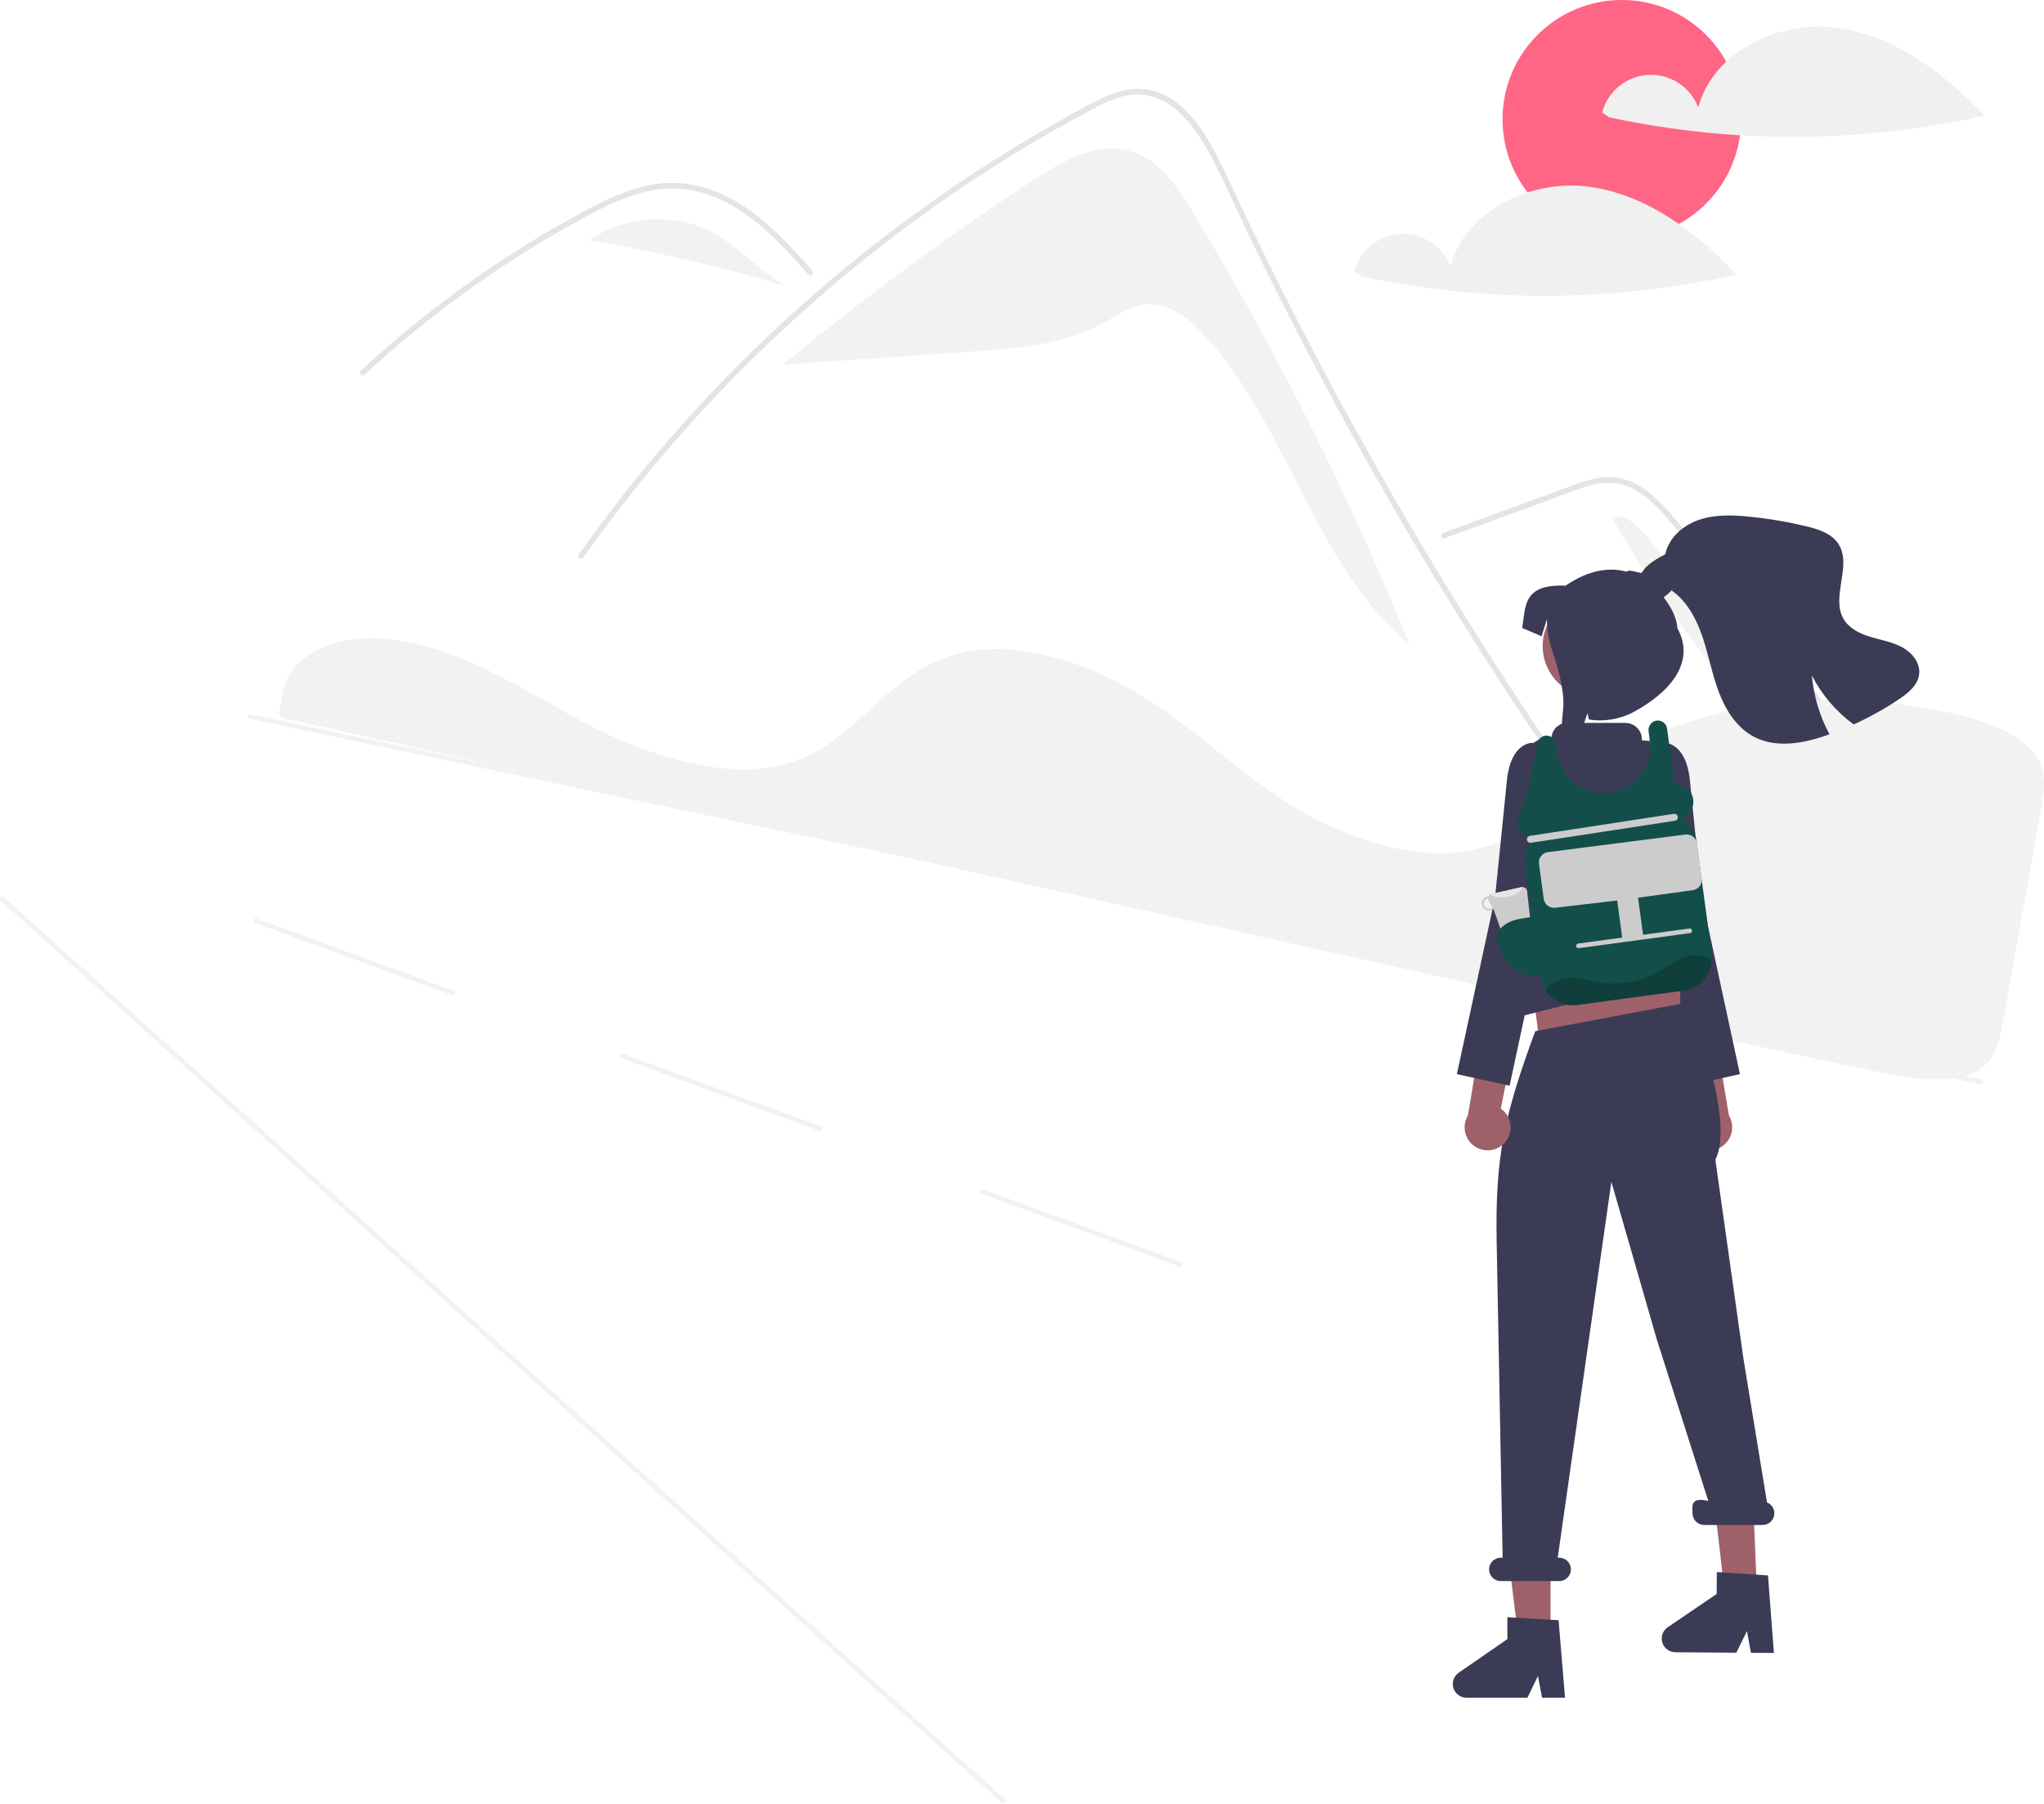
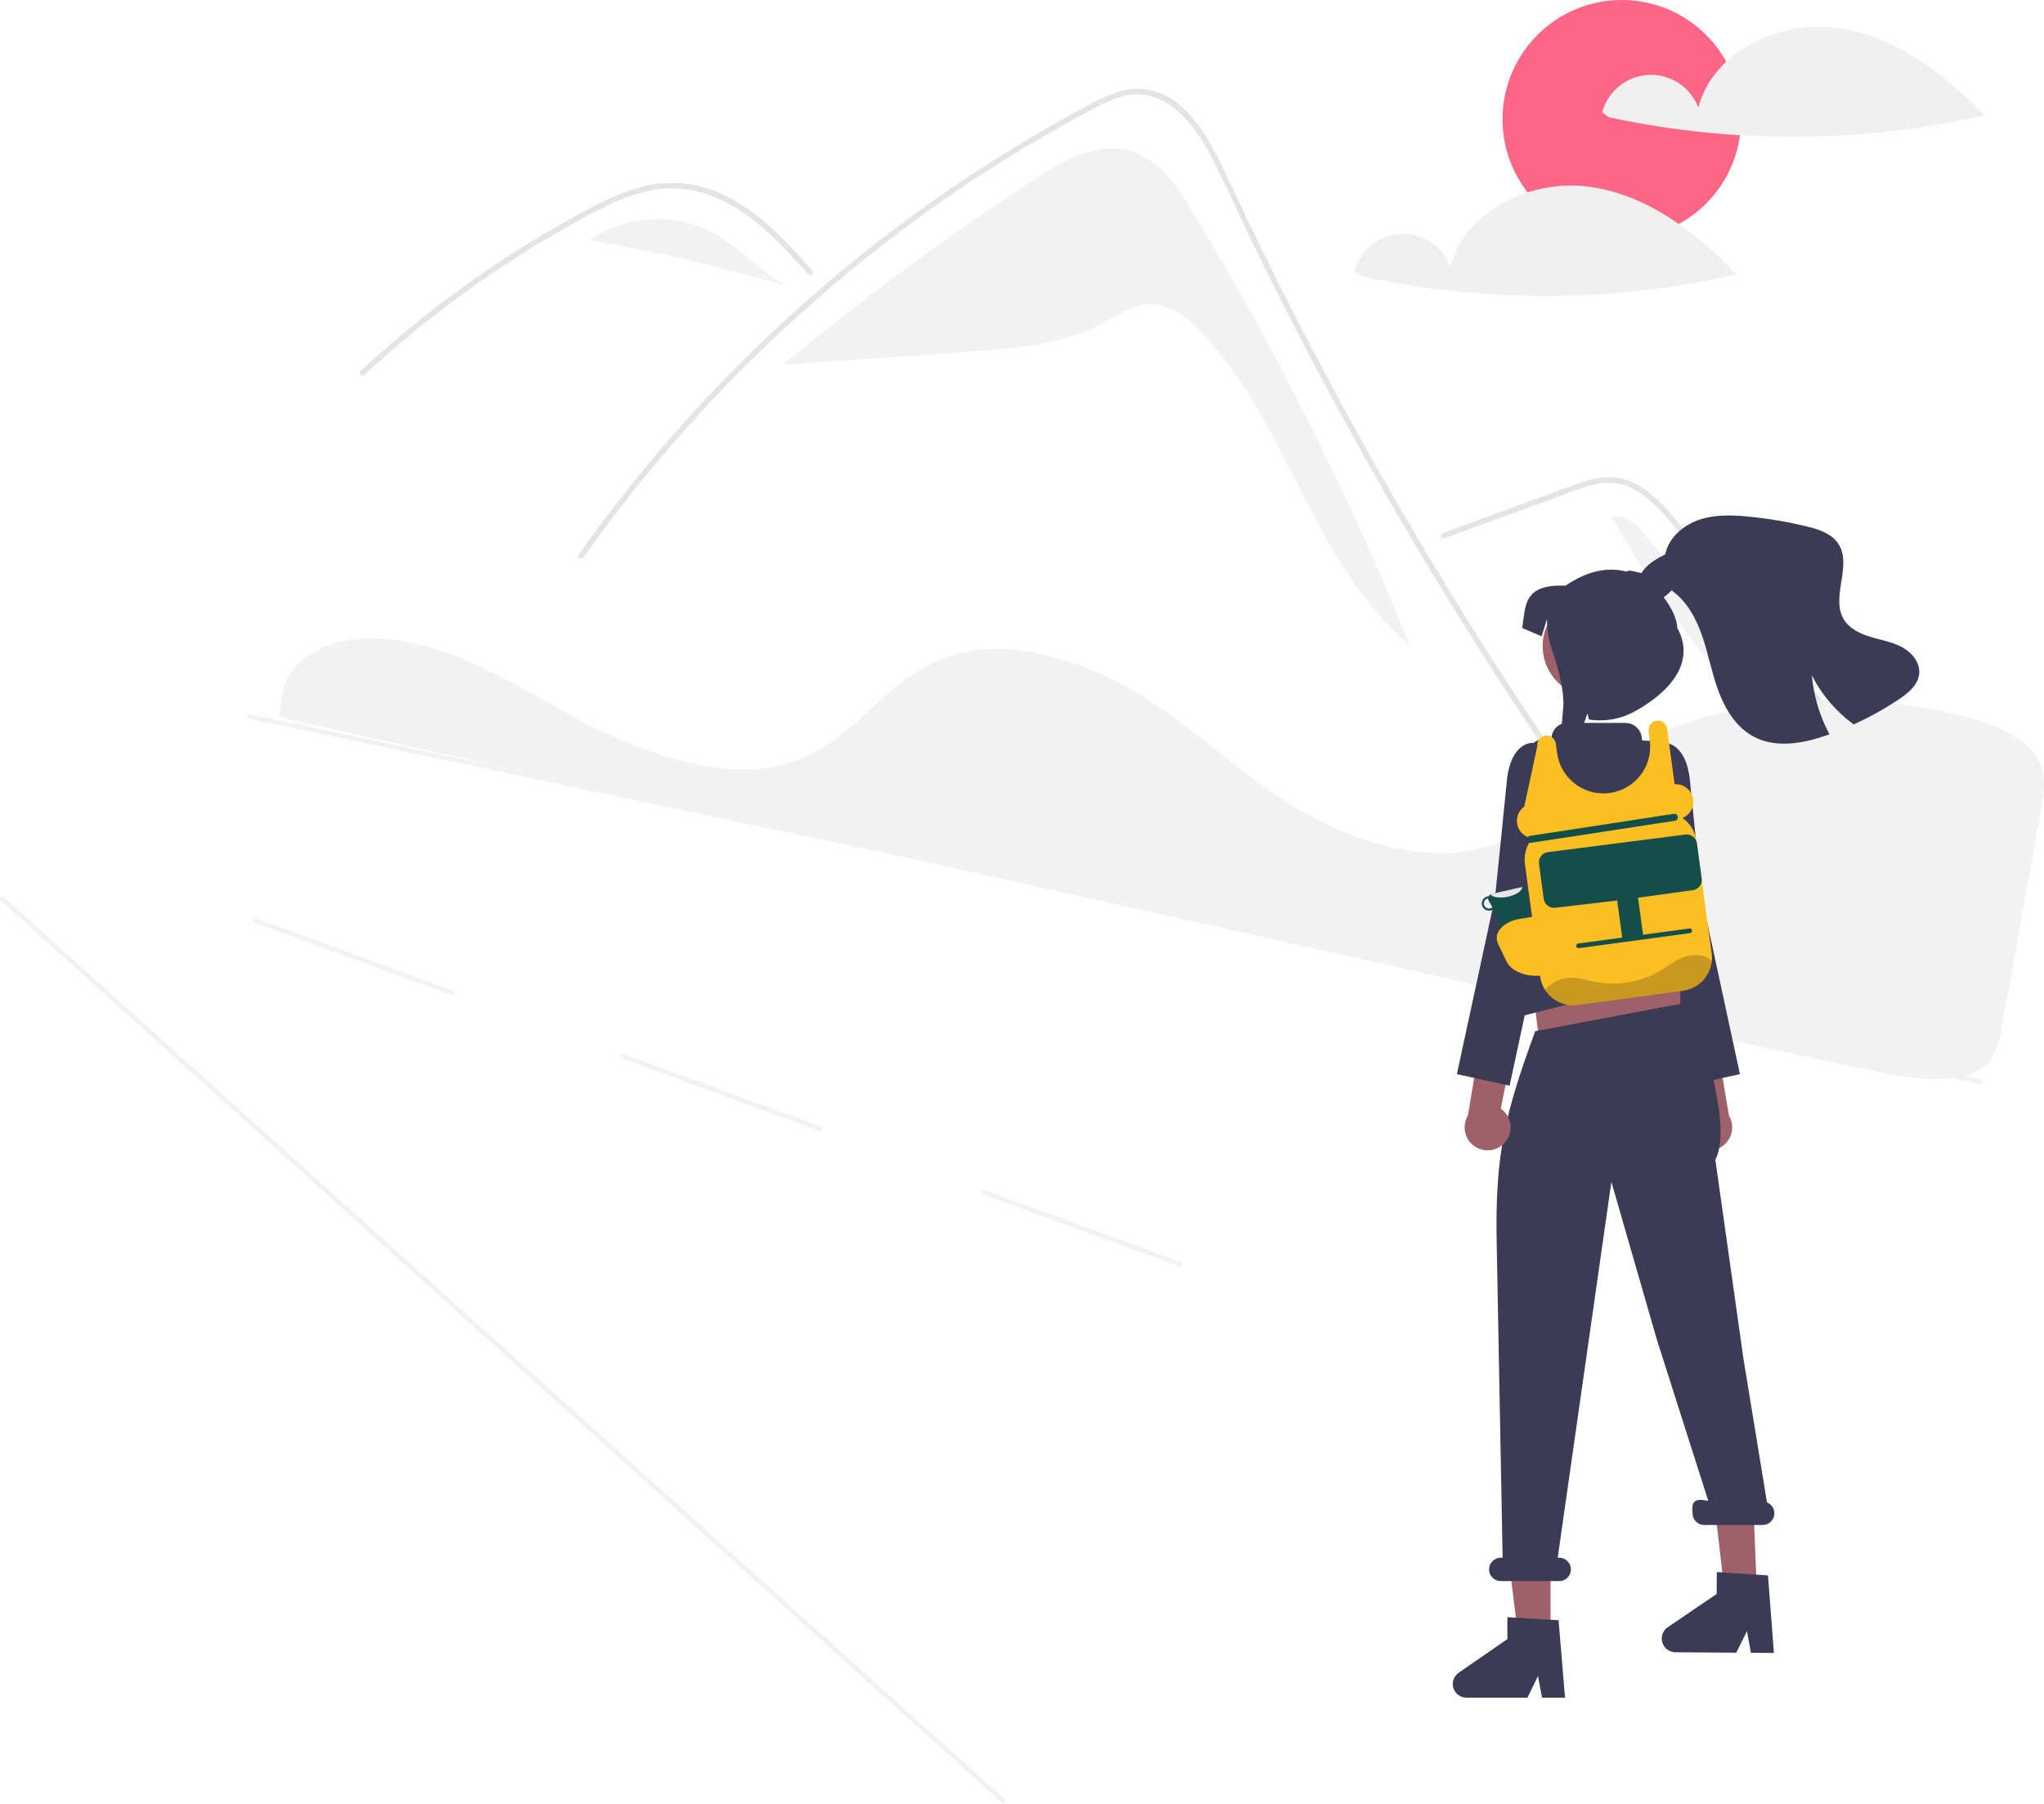
<svg xmlns="http://www.w3.org/2000/svg" data-name="Layer 1" width="874.039" height="771.292" viewBox="0 0 874.039 771.292">
  <path d="M673.062,155.137c-6.611-10.934-14.444-22.608-26.712-26.178-14.207-4.135-28.802,4.079-41.181,12.184a1200.013,1200.013,0,0,0-106.794,78.684l.037.424q39.846-2.748,79.691-5.496c19.192-1.324,39.044-2.83,56.005-11.909,6.436-3.445,12.71-8.047,20.003-8.368,9.061-.398,16.962,5.93,23.17,12.541,36.727,39.109,47.355,98.916,88.558,133.276A1307.621,1307.621,0,0,0,673.062,155.137Z" transform="translate(-162.9803 -64.354)" fill="#f2f2f2" />
  <path d="M898.816,486.852c-4.061-5.128-5.721-6.33-9.727-11.505Q840.159,412.063,797.108,344.504q-29.241-45.883-55.583-93.529-12.541-22.651-24.394-45.658-9.198-17.839-17.985-35.891c-1.675-3.437-3.303-6.891-4.923-10.352-3.817-8.139-7.563-16.318-11.585-24.346-4.583-9.151-10.162-18.744-18.578-24.891a25.346,25.346,0,0,0-13.204-5.081c-6.851-.443-13.173,2.386-19.115,5.476a615.324,615.324,0,0,0-120.996,83.438A629.917,629.917,0,0,0,412.444,302.789c-.869,1.241-2.924.055-2.047-1.193q5.18-7.325,10.565-14.492A633.399,633.399,0,0,1,582.67,136.269q15.73-10.194,32.051-19.431c5.484-3.106,10.992-6.171,16.594-9.048,5.492-2.821,11.324-5.358,17.598-5.452,21.351-.332,32.407,23.848,40,40.119q3.58,7.681,7.246,15.314,13.856,28.981,28.779,57.432,9.21,17.566,18.823,34.927,29.917,54.062,63.596,105.935c29.743,45.808,59.25,86.275,93.134,129.112C901.424,486.362,899.756,488.053,898.816,486.852Z" transform="translate(-162.9803 -64.354)" fill="#e4e4e4" />
  <path d="M508.636,181.73c-1.24-1.383-2.473-2.766-3.722-4.149-9.846-10.889-20.411-21.652-33.931-27.894a49.228,49.228,0,0,0-20.624-4.781c-7.38.024-14.595,1.96-21.414,4.67-3.224,1.288-6.377,2.75-9.482,4.307-3.548,1.786-7.033,3.69-10.502,5.61q-9.767,5.405-19.281,11.284-18.93,11.699-36.674,25.184-9.198,6.993-18.017,14.445-8.202,6.922-16.073,14.216c-1.122,1.035-2.797-.64-1.675-1.675,1.383-1.288,2.782-2.568,4.18-3.832q5.927-5.358,12.043-10.51,11.153-9.411,22.884-18.096,18.242-13.513,37.74-25.192,9.743-5.832,19.755-11.174c2.015-1.075,4.054-2.126,6.116-3.121a97.502,97.502,0,0,1,14.54-5.919,51.724,51.724,0,0,1,21.96-2.157,57.173,57.173,0,0,1,20.261,7.009c13.275,7.42,23.572,18.894,33.591,30.091C511.323,181.184,509.655,182.867,508.636,181.73Z" transform="translate(-162.9803 -64.354)" fill="#e4e4e4" />
  <path d="M780.643,294.569l31.811-11.635L828.249,277.157c5.144-1.881,10.276-4.023,15.593-5.37a24.6,24.6,0,0,1,14.114.18,32.529,32.529,0,0,1,11.008,6.824,89.337,89.337,0,0,1,9.029,9.642c3.439,4.133,6.827,8.308,10.23,12.47q21.068,25.765,41.86,51.755,20.792,25.989,41.306,52.198,20.564,26.274,40.845,52.767,2.484,3.246,4.965,6.494c.914,1.196,2.973.017,2.047-1.196q-20.431-26.76-41.147-53.3-20.767-26.604-41.82-52.982-21.053-26.378-42.391-52.527-5.316-6.515-10.649-13.015c-2.999-3.655-5.965-7.35-9.254-10.753-6.039-6.245-13.583-11.764-22.614-11.914-5.31-.088-10.448,1.597-15.381,3.381-5.318,1.924-10.624,3.884-15.935,5.826l-32.034,11.716-8.008,2.929c-1.421.52-.807,2.812.63,2.286Z" transform="translate(-162.9803 -64.354)" fill="#e4e4e4" />
  <path d="M466.796,163.388c-16.166-8.308-36.868-6.681-51.723,3.699a737.726,737.726,0,0,1,83.932,19.589C487.555,179.967,478.599,169.455,466.796,163.388Z" transform="translate(-162.9803 -64.354)" fill="#f2f2f2" />
  <path d="M414.914,167.059l-3.112,2.53c1.053-.885,2.147-1.715,3.271-2.501C415.02,167.078,414.967,167.068,414.914,167.059Z" transform="translate(-162.9803 -64.354)" fill="#f2f2f2" />
  <path d="M867.766,294.685c-3.131-3.812-6.517-7.803-11.201-9.351l-4.373.172A496.015,496.015,0,0,0,984.306,436.543Q926.036,365.614,867.766,294.685Z" transform="translate(-162.9803 -64.354)" fill="#f2f2f2" />
  <path d="M667.565,606.081a.992.992,0,0,1-.345-.062l-84.261-30.953a1.0 1,0,0,1,.689-1.877L667.91,604.142a1.0 1,0,0,1-.345,1.938Z" transform="translate(-162.9803 -64.354)" fill="#f2f2f2" />
  <path d="M513.565,548.081a.992.992,0,0,1-.345-.062l-84.261-30.953a1.0 1,0,0,1,.689-1.877L513.91,546.142a1.0 1,0,0,1-.345,1.938Z" transform="translate(-162.9803 -64.354)" fill="#f2f2f2" />
  <path d="M356.565,490.081a.992.992,0,0,1-.345-.062l-84.261-30.953a1.0 1,0,1,1,.689-1.877L356.91,488.142a1.0 1,0,0,1-.345,1.938Z" transform="translate(-162.9803 -64.354)" fill="#f2f2f2" />
  <path d="M340.778,339.738c-3.513-.785-7.07-1.405-10.583-1.837l-.511-.063c-23.321-2.777-43.01,6.958-45.796,22.645l-.495,2.838c-.309,1.795-.643,3.725-1.04,5.86-.192,1.054.867,2.132,2.407,2.476L845.649,497.037c39.607,8.564,79.087,17.024,117.337,25.144a177.652,177.652,0,0,0,21.711,3.511c10.927.926,18.927-.293,24.46-3.725l.001 0c6.877-4.253,8.607-11.157,10.019-19.078,2.846-15.997,5.877-32.793,8.897-49.538,2.661-14.758,5.316-29.477,7.832-43.574,1.478-8.369,2.281-15.869-2.879-22.891-5.596-7.598-17.581-13.494-35.623-17.527-.218-.049-.434-.097-.655-.145-56.592-12.407-117.619-2.55-151.854,24.53-3.942,3.118-7.734,6.553-11.401,9.875a158.915,158.915,0,0,1-17.302,14.232,66.95,66.95,0,0,1-10.666,5.986c-.257.125-.548.255-.851.372-.705.318-1.433.613-2.135.865a62.042,62.042,0,0,1-12.655,3.397l-.431.065c-.326.056-.678.107-1.027.147a68.206,68.206,0,0,1-7.479.589c-10.812.309-22.585-1.669-34.991-5.882a151.752,151.752,0,0,1-32.578-15.751c-10.814-6.914-20.639-14.717-30.141-22.263-4.173-3.316-8.49-6.743-12.828-10.046-.815-.622-1.618-1.23-2.434-1.842-5.313-3.969-10.177-7.354-14.871-10.348a146.281,146.281,0,0,0-37.143-17.035c-13.864-4.03-26.63-5.128-37.931-3.275a60.649,60.649,0,0,0-9.253,2.27c-13.923,4.597-23.917,13.74-33.581,22.583-12.021,10.999-24.453,22.373-44.611,25.204-23.263,3.273-53.836-7.081-74.693-17.866-6.557-3.391-13.045-7.056-19.318-10.601q-3.801-2.148-7.611-4.28c-4.993-2.785-9.099-4.982-12.918-6.915l-1.208-.614c-.673-.337-1.346-.675-2.034-1.007-4.55-2.238-8.825-4.154-13.075-5.86l-1.004-.409c-2.021-.785-3.918-1.486-5.788-2.137l-.747-.259A109.236,109.236,0,0,0,340.778,339.738Z" transform="translate(-162.9803 -64.354)" fill="#f2f2f2" />
  <path d="M1009.981,528.062a1.009,1.009,0,0,1-.208-.021l-740-156.208a1,1,0,0,1,.413-1.957l740,156.208a1,1,0,0,1-.206,1.979Z" transform="translate(-162.9803 -64.354)" fill="#f2f2f2" />
  <circle cx="693.5" cy="51" r="51" fill="#ff6584" />
  <path d="M948.516,76.224c-24.717-3.341-52.935,10.019-59.341,34.124a21.597,21.597,0,0,0-41.093,2.109l2.83,2.027a372.275,372.275,0,0,0,160.659-.726C994.377,95.688,973.233,79.565,948.516,76.224Z" transform="translate(-162.9803 -64.354)" fill="#f0f0f0" />
  <path d="M842.516,144.224c-24.717-3.341-52.935,10.019-59.341,34.124a21.597,21.597,0,0,0-41.093,2.109l2.83,2.027a372.275,372.275,0,0,0,160.659-.726C888.377,163.688,867.233,147.565,842.516,144.224Z" transform="translate(-162.9803 -64.354)" fill="#f0f0f0" />
  <path d="M886.872,553.437a9.76,9.76,0,0,1,1.357-14.904L872.689,461.346l17.161,5.51,12.439,74.659A9.813,9.813,0,0,1,886.872,553.437Z" transform="translate(-162.9803 -64.354)" fill="#9e616a" />
  <path d="M863.926,390.13l10.648-8.037s9.393-.665,11.056,16.274,5.079,49.95,5.079,49.95l16.293,75.463-22.554,4.95-17.451-81.438-10.469-24.184Z" transform="translate(-162.9803 -64.354)" fill="#3c3b55" />
  <polygon points="718.5 449 658.5 448 653.5 407 718.5 407 718.5 449" fill="#9e616a" />
  <polygon points="663.032 699.832 649.181 699.831 642.591 646.404 663.034 646.405 663.032 699.832" fill="#9e616a" />
  <polygon points="751.276 680.645 737.425 680.548 731.21 627.076 749.225 631.209 751.276 680.645" fill="#9e616a" />
  <polygon points="707.954 371.691 711.092 379.851 710.465 388.011 649.04 409.286 652.088 373.574 658.993 365.414 707.954 371.691" fill="#ffb6b6" />
  <circle cx="681.602" cy="276.32" r="21.938" fill="#9e616a" />
  <path d="M832.208,790.486h-9.829l-1.754-9.279-4.493,9.279H790.064a5.86,5.86,0,0,1-3.33-10.682l20.817-14.377v-9.381l21.896,1.307Z" transform="translate(-162.9803 -64.354)" fill="#3c3b55" />
  <path d="M921.523,771.351l-9.828-.069-1.689-9.292-4.558,9.248-26.067-.182a5.86,5.86,0,0,1-3.255-10.705l20.917-14.231.066-9.381,21.886,1.46Z" transform="translate(-162.9803 -64.354)" fill="#3c3b55" />
  <path d="M918.566,706.973l-10.086-61.619-12-85c8.788-16.32-11-67-11-67l-2.793.134L819.467,505.415l.014-.061c-12.931,35.268-17.215,52.691-16.506,90.248l2.547,135.01h-.799a5,5,0,0,0,0,10h25a5,5,0,0,0,0-10h-.645l22.947-160.757L871.48,637.354l22,69c-8-2-6.758,2.634-6.758,5.258a5,5,0,0,0,5,5h25a4.995,4.995,0,0,0,1.844-9.639Z" transform="translate(-162.9803 -64.354)" fill="#3c3b55" />
  <path d="M890.403,495.979l-2-20a3.987,3.987,0,0,0-3.605-2.995c-.833-9.527-4.339-50.629-4.549-52.421l-.008-.076-1.594-34.058a5.037,5.037,0,0,0-4.703-4.79l-8.421-.55a.446.446,0,0,1-.431-.445,7.081,7.081,0,0,0-7.081-7.081H833.08a6.63,6.63,0,0,0-6.576,5.804.44.44,0,0,1-.448.396l-.003-0a11.845,11.845,0,0,0-11.915,9.824c-3.408,19.831-10.239,64.84-6.862,89.862,1.176,8.711-1.359,1.812-1.803,9.1a5.365,5.365,0,0,0,1.336,3.89c-2.058.598-2.856,2.821-2.328,4.916l-.438-.108a4,4,0,0,0,4.856,2.901L885.502,480.836C887.644,480.296,890.943,498.121,890.403,495.979Z" transform="translate(-162.9803 -64.354)" fill="#3c3b55" />
  <path d="M806.089,553.437a9.76,9.76,0,0,0-1.357-14.904l15.54-77.187-17.161,5.51-12.439,74.659A9.813,9.813,0,0,0,806.089,553.437Z" transform="translate(-162.9803 -64.354)" fill="#9e616a" />
  <path d="M829.034,390.13l-10.648-8.037s-9.393-.665-11.056,16.274-5.079,49.95-5.079,49.95l-16.293,75.463,22.554,4.95,17.451-81.438,10.469-24.184Z" transform="translate(-162.9803 -64.354)" fill="#3c3b55" />
  <path d="M868.076,321.166c4.087,1.217,7.9-2.202,10.745-5.441l-1.011,1.2c6.692,4.713,10.693,12.39,13.289,20.161,2.596,7.763,4.044,15.894,6.975,23.546,2.93,7.643,7.66,15.037,14.9,18.85,9.699,5.107,21.583,2.785,31.9-.9.137-.051.266-.094.403-.146a65.737,65.737,0,0,1-7.523-25.191,59.771,59.771,0,0,0,17.873,20.967,137.213,137.213,0,0,0,19.381-10.779c3.984-2.665,8.183-6.109,8.645-10.882.471-4.738-3.067-9.065-7.24-11.344-4.173-2.279-8.971-3.05-13.529-4.421-4.55-1.362-9.194-3.599-11.584-7.711-5.509-9.459,3.761-22.8-2.151-32.02-2.913-4.533-8.568-6.349-13.812-7.609a182.606,182.606,0,0,0-24.317-4.104c-7.189-.72-14.617-.985-21.455,1.328-6.838,2.313-13.041,7.686-14.506,14.763-3.993,2.099-8.217,4.421-10.359,8.405C862.558,313.815,863.749,319.881,868.076,321.166Z" transform="translate(-162.9803 -64.354)" fill="#3c3b55" />
  <path d="M874.177,319.572c3.914,4.903,6.044,10.205,6.044,13.38,8.13,14.859-3.496,27.623-18.356,35.753a30.443,30.443,0,0,1-19.45,3.391l-.622-2.654-.842,2.39s-9.675,31.954-12.866,33.828c1.211-5.687,2.598-32.017,3.272-37.567.933-7.554-2.32-18.799-4.667-25.638a40.366,40.366,0,0,1-2.21-13.1v-.195l-2.285,7.34-8.319-3.549c1.548-8.878,0-18.956,18.556-18.082,10.036-6.902,18.873-7.953,26.133-5.996.937-1.448,6.339,1.264,7.9.502" transform="translate(-162.9803 -64.354)" fill="#3c3b55" />
-   <path d="M894.95,475.58a14.211,14.211,0,0,1-12.22,12.5l-45.17,6.12a14.224,14.224,0,0,1-15.99-12.18l-6.51-48.14a14.175,14.175,0,0,1,1.8-9.04l-.31-2.34a7.49,7.49,0,0,1-1.78-13.14l5.58-25.85a4.007,4.007,0,0,1,3.82-4.54,4.113,4.113,0,0,1,4.13,3.63l.51,3.8a20.001,20.001,0,0,0,39.82-2.66,20.672,20.672,0,0,0-.18-2.71l-.5-3.74a4.15,4.15,0,0,1,3.18-4.69,3.999,3.999,0,0,1,4.71,3.4l3.23,23.8a7.492,7.492,0,0,1,3.35,14.41,14.165,14.165,0,0,1,5.97,9.74l6.52,48.15A14,14,0,0,1,894.95,475.58Z" transform="translate(-162.9803 -64.354)" fill="#134e4a" />
-   <path d="M815.906,423.559a1.502,1.502,0,0,1,1.285-1.688l61.566-9.437a1.5,1.5,0,1,1,.402,2.973l-61.566,9.437A1.502,1.502,0,0,1,815.906,423.559Z" transform="translate(-162.9803 -64.354)" fill="#ccc" />
-   <path d="M823.101,448.829l-2.035-15.036a4.413,4.413,0,0,1,3.782-4.965l58.801-7.522a4.413,4.413,0,0,1,4.965,3.782l2.035,15.036a4.413,4.413,0,0,1-3.782,4.965L863.381,448.32a4.413,4.413,0,0,1,.117.489l2.079,15.36,19.819-2.682a1,1,0,1,1,.268,1.982l-19.819,2.682-8.919,1.207L838.098,469.906a1,1,0,0,1-.268-1.982l18.828-2.548-2.079-15.36a4.414,4.414,0,0,1-.017-.502l-26.496,3.097A4.413,4.413,0,0,1,823.101,448.829Z" transform="translate(-162.9803 -64.354)" fill="#ccc" />
+   <path d="M894.95,475.58a14.211,14.211,0,0,1-12.22,12.5l-45.17,6.12a14.224,14.224,0,0,1-15.99-12.18l-6.51-48.14a14.175,14.175,0,0,1,1.8-9.04l-.31-2.34a7.49,7.49,0,0,1-1.78-13.14l5.58-25.85a4.007,4.007,0,0,1,3.82-4.54,4.113,4.113,0,0,1,4.13,3.63l.51,3.8a20.001,20.001,0,0,0,39.82-2.66,20.672,20.672,0,0,0-.18-2.71l-.5-3.74a4.15,4.15,0,0,1,3.18-4.69,3.999,3.999,0,0,1,4.71,3.4l3.23,23.8a7.492,7.492,0,0,1,3.35,14.41,14.165,14.165,0,0,1,5.97,9.74l6.52,48.15A14,14,0,0,1,894.95,475.58Z" transform="translate(-162.9803 -64.354)" fill="#fbbf24" />
+   <path d="M815.906,423.559a1.502,1.502,0,0,1,1.285-1.688l61.566-9.437a1.5,1.5,0,1,1,.402,2.973l-61.566,9.437A1.502,1.502,0,0,1,815.906,423.559Z" transform="translate(-162.9803 -64.354)" fill="#134e4a" />
+   <path d="M823.101,448.829l-2.035-15.036a4.413,4.413,0,0,1,3.782-4.965l58.801-7.522a4.413,4.413,0,0,1,4.965,3.782l2.035,15.036a4.413,4.413,0,0,1-3.782,4.965L863.381,448.32a4.413,4.413,0,0,1,.117.489l2.079,15.36,19.819-2.682a1,1,0,1,1,.268,1.982l-19.819,2.682-8.919,1.207L838.098,469.906a1,1,0,0,1-.268-1.982l18.828-2.548-2.079-15.36a4.414,4.414,0,0,1-.017-.502l-26.496,3.097A4.413,4.413,0,0,1,823.101,448.829Z" transform="translate(-162.9803 -64.354)" fill="#134e4a" />
  <path d="M591.98,835.646a.998.998,0,0,1-.669-.257l-428-385.792a1,1,0,0,1,1.339-1.486l428,385.792a1,1,0,0,1-.67,1.743Z" transform="translate(-162.9803 -64.354)" fill="#f2f2f2" />
-   <path d="M816.03,445.94a2.026,2.026,0,0,0-2.15-2.17,1.864,1.864,0,0,0-.32.04l-12.66,2.86a2.085,2.085,0,0,0-1.34,1.03,2.606,2.606,0,0,0-.55.08,3.076,3.076,0,1,0,1.36,6,3.118,3.118,0,0,0,1.24-.6l4.29,12.08a2.015,2.015,0,0,0,2.21.97l8.23-1.86a2.043,2.043,0,0,0,1.57-1.82Zm-15.85,6.98a2.2,2.2,0,0,1-.98-4.29c.04-.01.08,0,.12-.01a2.071,2.071,0,0,0,.27,1.04L801.16,452.4A2.071,2.071,0,0,1,800.18,452.92Z" transform="translate(-162.9803 -64.354)" fill="#ccc" />
+   <path d="M816.03,445.94a2.026,2.026,0,0,0-2.15-2.17,1.864,1.864,0,0,0-.32.04l-12.66,2.86a2.085,2.085,0,0,0-1.34,1.03,2.606,2.606,0,0,0-.55.08,3.076,3.076,0,1,0,1.36,6,3.118,3.118,0,0,0,1.24-.6l4.29,12.08a2.015,2.015,0,0,0,2.21.97l8.23-1.86a2.043,2.043,0,0,0,1.57-1.82Zm-15.85,6.98a2.2,2.2,0,0,1-.98-4.29c.04-.01.08,0,.12-.01a2.071,2.071,0,0,0,.27,1.04L801.16,452.4A2.071,2.071,0,0,1,800.18,452.92Z" transform="translate(-162.9803 -64.354)" fill="#134e4a" />
  <path d="M813.88,443.77c.12,1.6-2.62,3.44-6.29,4.17-3.37.69-6.39.21-7.24-1.05a1.919,1.919,0,0,1,.55-.22l12.66-2.86A1.864,1.864,0,0,1,813.88,443.77Z" transform="translate(-162.9803 -64.354)" fill="#e6e6e6" />
-   <path d="M807.264,475.724l-3.675-7.646c-2.153-4.479,1.789-9.245,8.787-10.624L821,456l3.607,25.202-.747.147C816.862,482.727,809.417,480.203,807.264,475.724Z" transform="translate(-162.9803 -64.354)" fill="#134e4a" />
+   <path d="M807.264,475.724l-3.675-7.646c-2.153-4.479,1.789-9.245,8.787-10.624L821,456l3.607,25.202-.747.147C816.862,482.727,809.417,480.203,807.264,475.724Z" transform="translate(-162.9803 -64.354)" fill="#fbbf24" />
  <g opacity="0.2">
    <path d="M894.95,475.58a14.211,14.211,0,0,1-12.22,12.5l-45.17,6.12a14.208,14.208,0,0,1-13.87-6.42,14.512,14.512,0,0,1,10.36-5.24c3.88-.2,7.64,1.09,11.44,1.81a39.589,39.589,0,0,0,26.83-4.45c3.53-2.05,6.71-4.67,10.59-6.13,3.88-1.45,8.89-1.4,11.7,1.43A4.033,4.033,0,0,1,894.95,475.58Z" transform="translate(-162.9803 -64.354)" />
  </g>
</svg>
